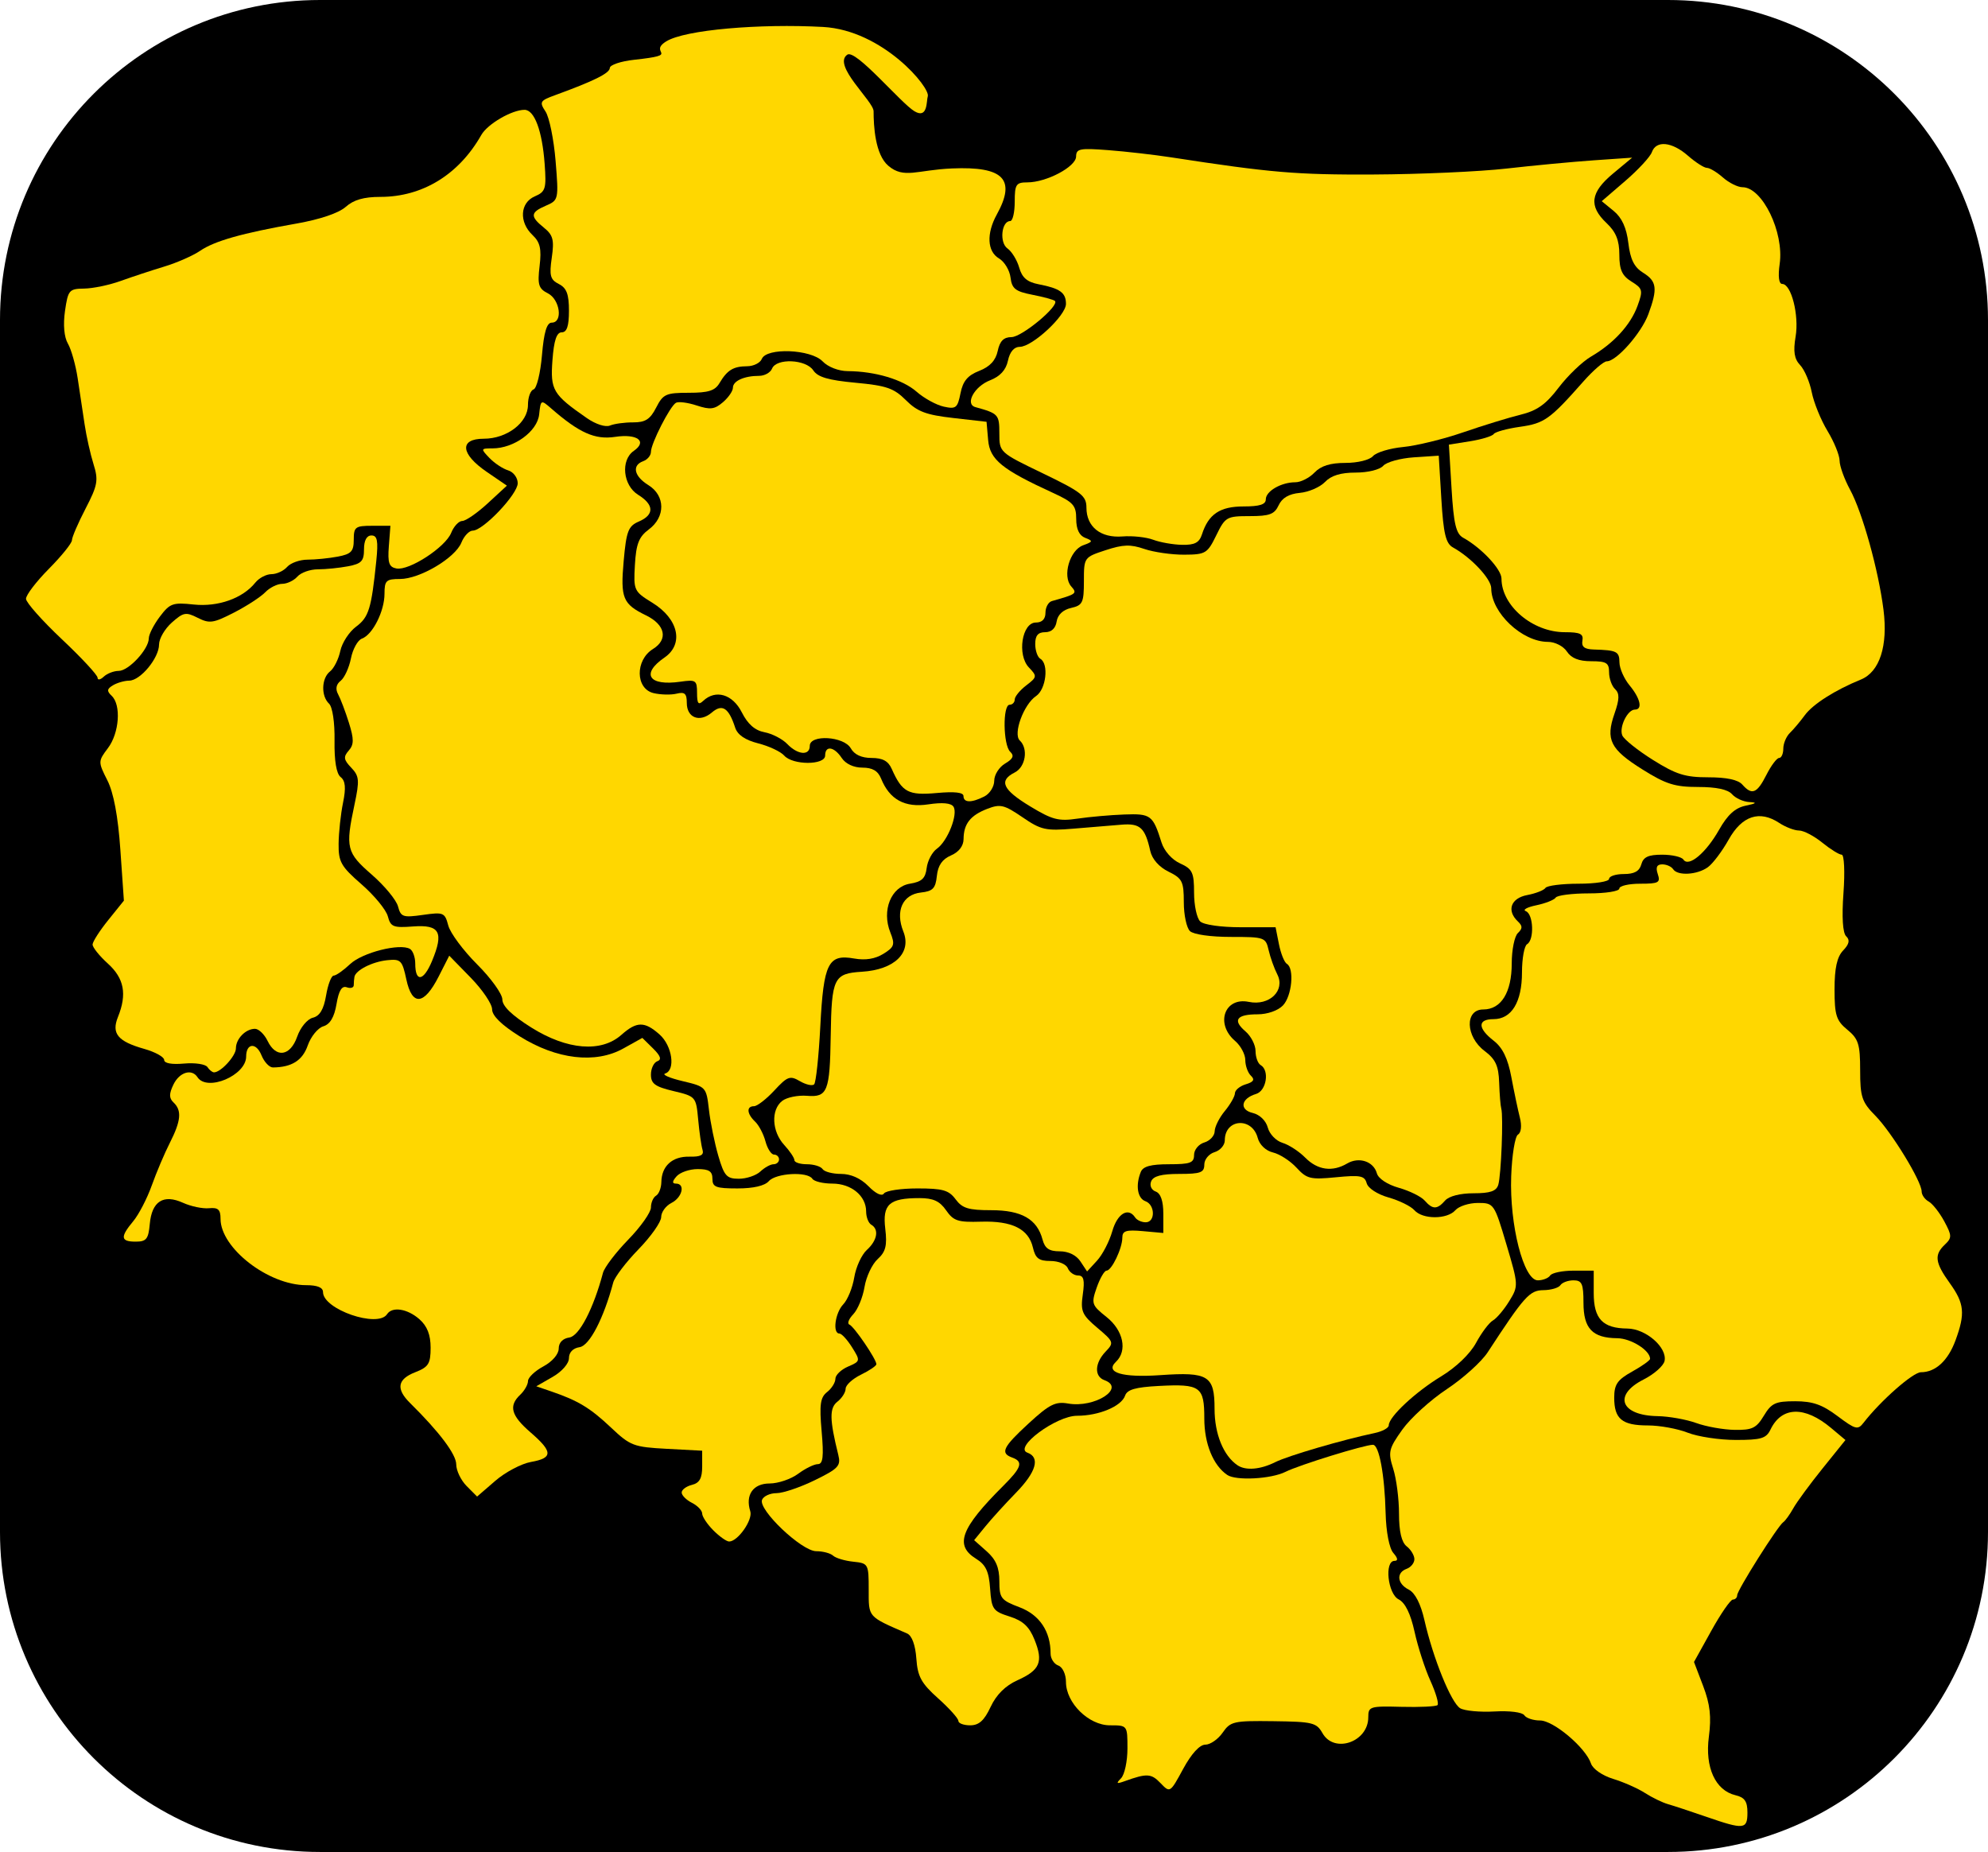
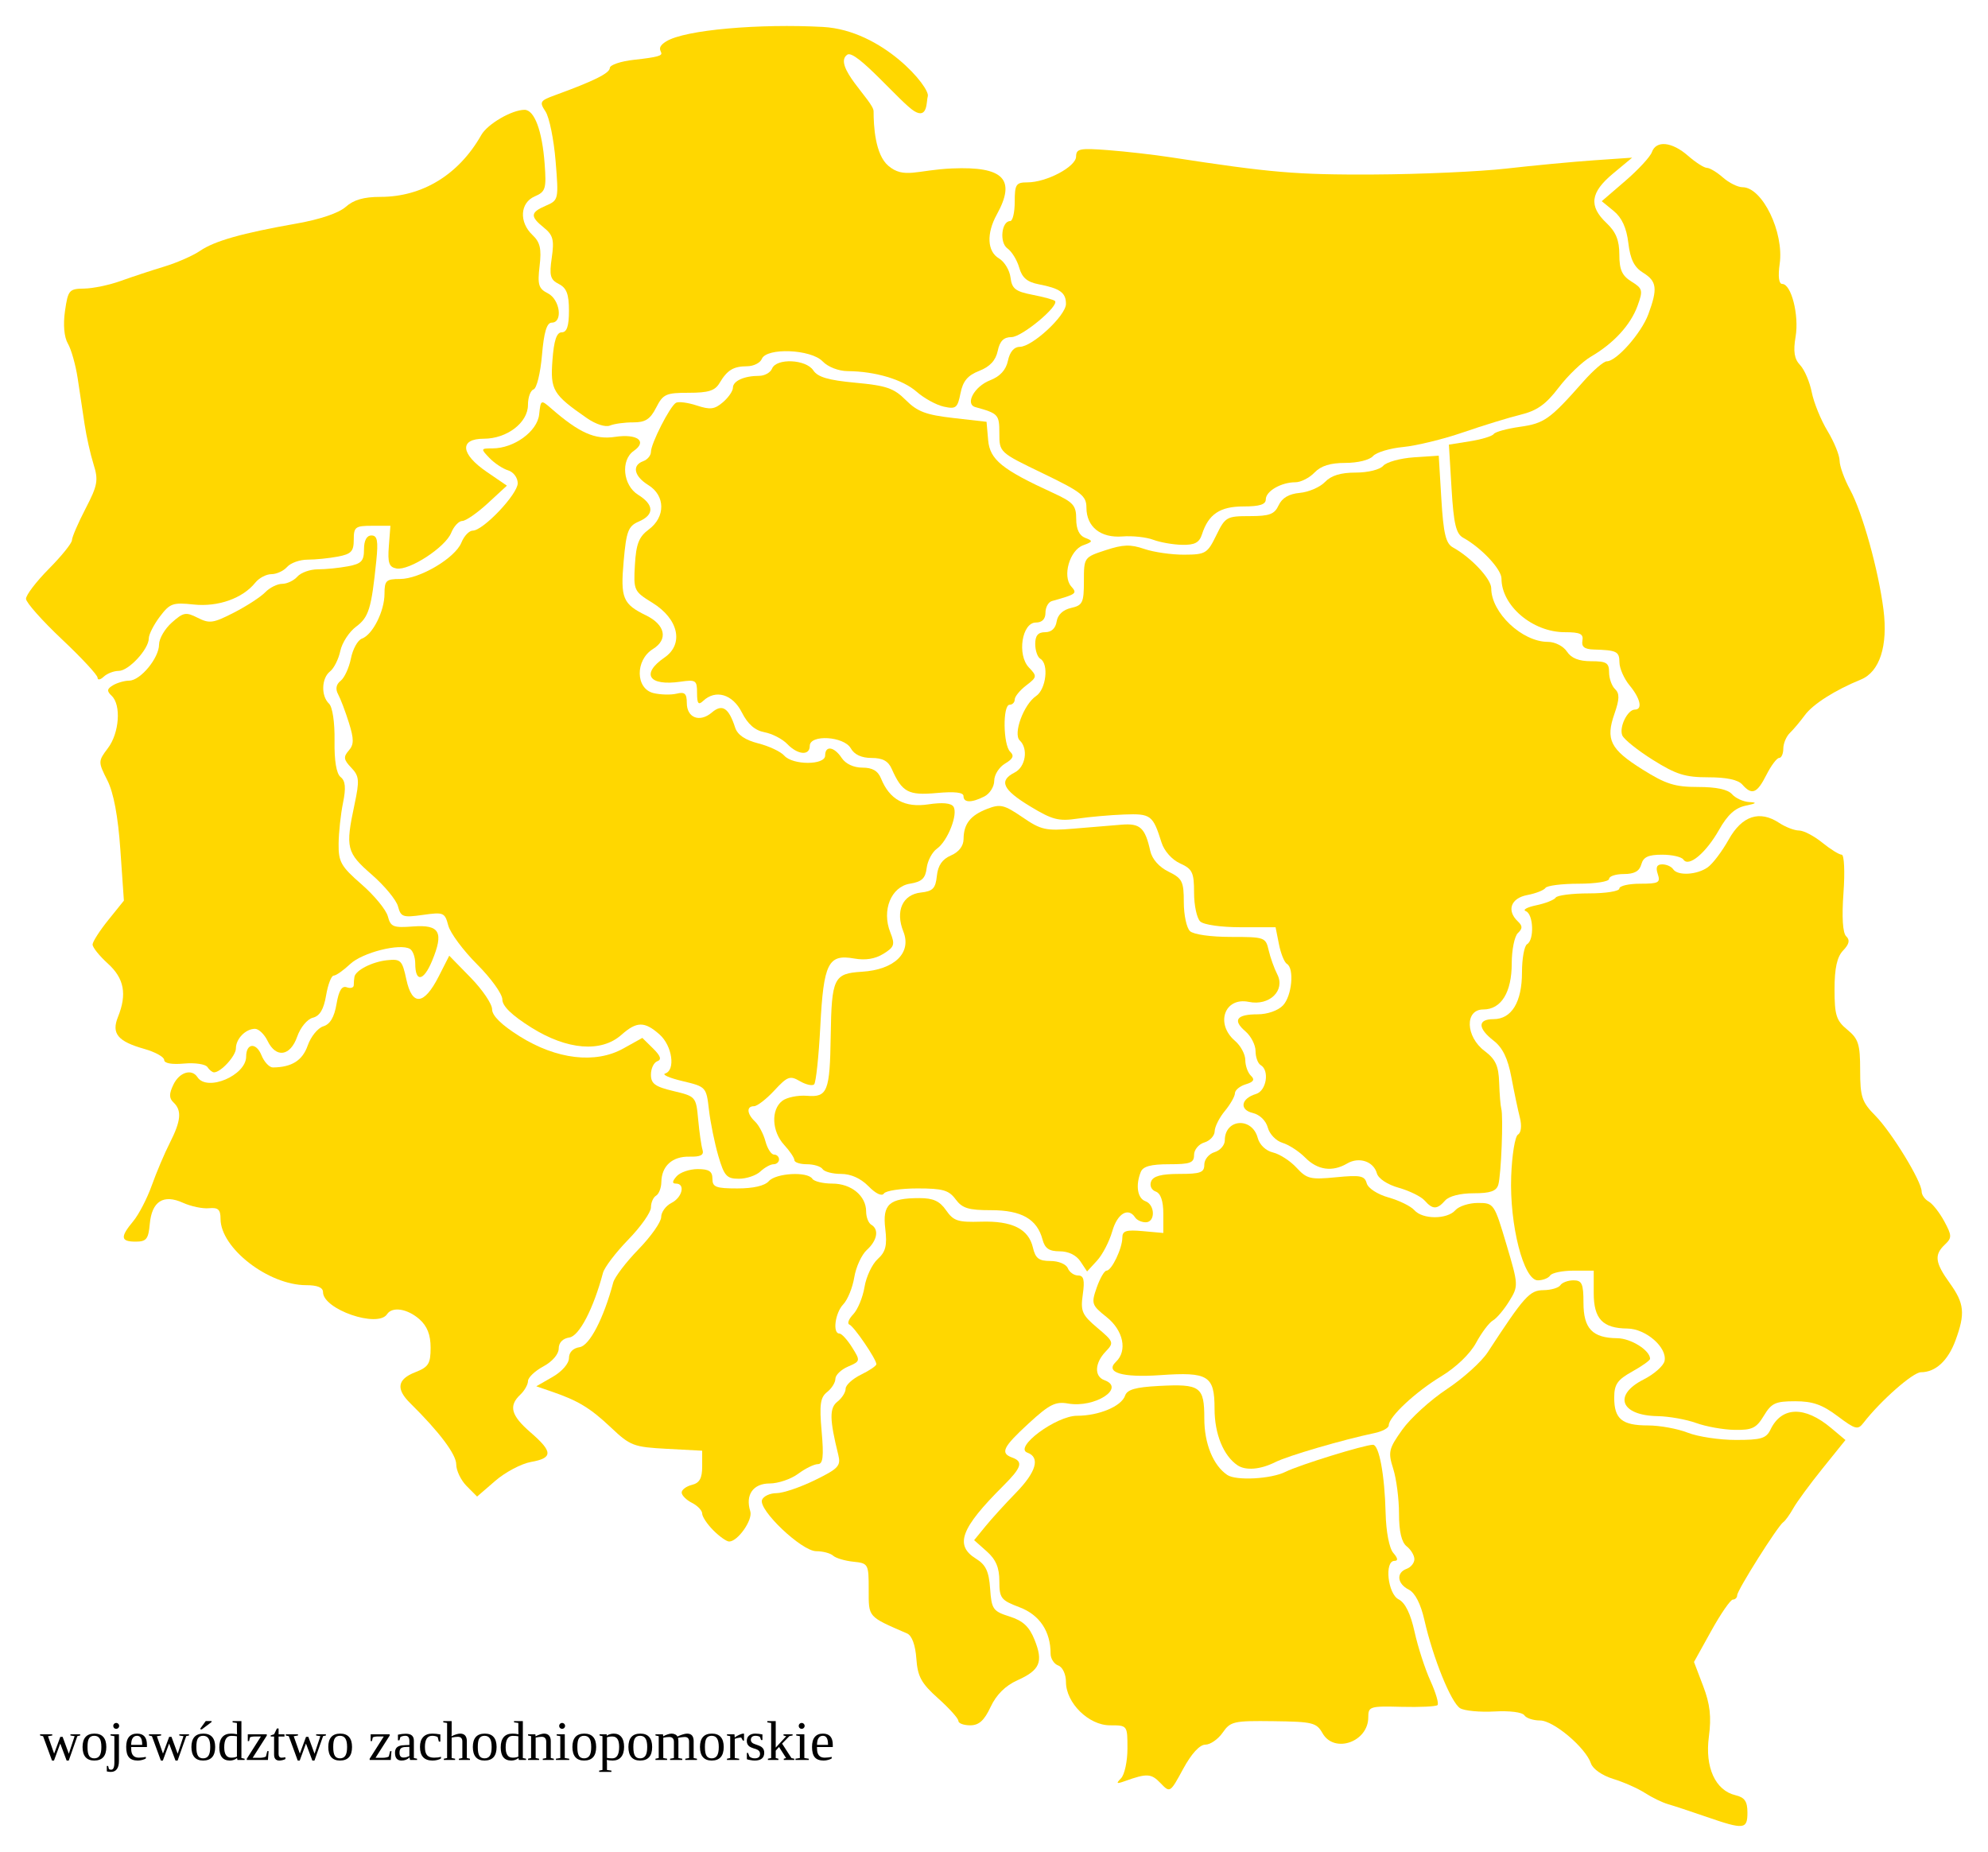
<svg xmlns="http://www.w3.org/2000/svg" version="1.1" width="497" height="463" viewBox="0 0 497 463" aria-labeledby="tytul_obrazu" id="mapa_svg">
  <style type="text/css" id="style_css_sheet">
    .map
    {
       fill:gold;
       fill-opacity:1;
       stroke:#000;
       stroke-width:0;
    }
  </style>
-   <rect x="0" width="497" height="463" rx="80" />
+   <text x="10" y="440" font-size="14">województwo zachodniopomorskie</text>
  <path class="map" role="graphics-map" aria-label="województwo dolnośląskie" d="M 116.666,371.524 C 115.231,370.083 114.058,367.644 114.058,366.105 C 114.058,363.594 109.845,357.989 102.549,350.794 C 98.936,347.231 99.33,344.813 103.81,343.062 C 107.137,341.761 107.653,340.935 107.653,336.916 C 107.653,333.697 106.794,331.517 104.85,329.807 C 101.848,327.167 98.057,326.578 96.765,328.551 C 94.458,332.075 80.753,327.347 80.753,323.027 C 80.753,321.876 79.342,321.296 76.541,321.296 C 67.098,321.296 55.134,312.024 55.134,304.706 C 55.134,302.389 54.531,301.835 52.252,302.059 C 50.667,302.216 47.74,301.604 45.748,300.7 C 40.849,298.477 37.955,300.324 37.444,306.001 C 37.104,309.769 36.59,310.413 33.921,310.413 C 30.138,310.413 30.003,309.273 33.314,305.299 C 34.699,303.637 36.781,299.618 37.941,296.369 C 39.1,293.119 41.137,288.318 42.468,285.699 C 45.261,280.201 45.496,277.614 43.384,275.62 C 42.245,274.545 42.238,273.463 43.357,271.146 C 44.854,268.043 47.929,267.099 49.37,269.3 C 51.789,272.994 61.539,268.857 61.539,264.136 C 61.539,260.778 64.048,260.547 65.353,263.785 C 66.038,265.488 67.334,266.874 68.232,266.865 C 72.947,266.817 75.621,265.129 76.935,261.37 C 77.713,259.144 79.466,256.988 80.831,256.579 C 82.52,256.073 83.573,254.297 84.129,251.014 C 84.703,247.63 85.467,246.381 86.693,246.825 C 87.653,247.173 88.439,246.931 88.439,246.286 C 88.439,245.642 88.517,244.707 88.611,244.208 C 88.927,242.545 93.074,240.44 96.795,240.055 C 100.198,239.702 100.556,240.063 101.591,244.885 C 103.032,251.594 106.011,251.318 109.663,244.138 L 112.313,238.928 L 117.669,244.413 C 120.615,247.43 123.025,250.993 123.025,252.331 C 123.025,253.932 125.38,256.24 129.912,259.081 C 139.142,264.866 148.856,266.01 155.819,262.132 L 160.585,259.478 L 163.261,262.112 C 165.148,263.969 165.465,264.912 164.335,265.31 C 163.455,265.62 162.734,267.124 162.734,268.652 C 162.734,270.927 163.757,271.674 168.374,272.771 C 173.934,274.093 174.021,274.193 174.542,279.868 C 174.833,283.034 175.321,286.44 175.628,287.438 C 176.038,288.775 175.175,289.23 172.341,289.168 C 168.074,289.075 165.399,291.504 165.337,295.529 C 165.315,296.986 164.72,298.514 164.015,298.925 C 163.311,299.336 162.734,300.665 162.734,301.877 C 162.734,303.089 160.186,306.701 157.071,309.904 C 153.956,313.106 151.111,316.843 150.747,318.209 C 148.355,327.201 144.808,334.02 142.336,334.379 C 140.679,334.62 139.677,335.666 139.677,337.156 C 139.677,338.546 138.072,340.408 135.842,341.606 C 133.733,342.739 132.004,344.385 132,345.264 C 131.995,346.143 131.127,347.678 130.07,348.676 C 127.1,351.479 127.753,353.881 132.632,358.1 C 138.246,362.954 138.271,364.513 132.751,365.491 C 130.351,365.916 126.336,368.037 123.83,370.204 L 119.273,374.144 L 116.666,371.524 z " id="ds" />
  <path class="map" role="graphics-map" aria-label="województwo kujawsko-pomorskie" d="M 240.872,199.011 C 240.872,198.096 238.67,197.848 234.172,198.256 C 227.074,198.9 225.52,198.064 222.927,192.212 C 222.058,190.251 220.652,189.491 217.892,189.491 C 215.374,189.491 213.593,188.663 212.691,187.073 C 210.984,184.061 202.444,183.557 202.444,186.468 C 202.444,188.986 199.434,188.737 196.813,186.002 C 195.611,184.749 193.053,183.426 191.129,183.062 C 188.726,182.609 186.948,181.051 185.451,178.087 C 183.157,173.547 178.911,172.286 175.8,175.223 C 174.604,176.351 174.263,175.913 174.263,173.251 C 174.263,170.071 173.966,169.87 170.1,170.429 C 162.196,171.57 160.162,168.486 166.118,164.391 C 171.035,161.01 169.642,154.717 163.083,150.684 C 158.479,147.853 158.36,147.593 158.727,141.218 C 159.029,135.973 159.724,134.202 162.2,132.363 C 166.403,129.242 166.352,123.916 162.094,121.282 C 158.5,119.059 157.919,116.34 160.813,115.292 C 161.87,114.909 162.734,113.865 162.734,112.971 C 162.734,110.893 167.476,101.584 168.982,100.705 C 169.611,100.339 171.948,100.638 174.174,101.371 C 177.557,102.484 178.634,102.351 180.726,100.564 C 182.103,99.388 183.23,97.752 183.23,96.928 C 183.23,95.241 186.052,93.963 189.779,93.963 C 191.153,93.963 192.608,93.147 193.014,92.15 C 194.094,89.492 201.478,89.807 203.318,92.589 C 204.438,94.282 207.063,95.051 213.882,95.686 C 221.625,96.406 223.471,97.045 226.47,100.04 C 229.343,102.911 231.503,103.724 238.31,104.501 L 246.637,105.451 L 247.036,110.018 C 247.465,114.92 250.464,117.359 263.293,123.243 C 268.333,125.554 269.053,126.368 269.053,129.747 C 269.053,132.293 269.817,133.9 271.295,134.464 C 273.309,135.232 273.256,135.421 270.775,136.326 C 267.424,137.548 265.548,144.034 267.803,146.599 C 269.363,148.374 269.162,148.527 262.969,150.27 C 262.088,150.518 261.368,151.826 261.368,153.177 C 261.368,154.77 260.526,155.633 258.973,155.633 C 255.478,155.633 254.222,163.74 257.232,166.878 C 259.312,169.048 259.277,169.278 256.553,171.36 C 254.974,172.567 253.682,174.148 253.682,174.872 C 253.682,175.597 253.105,176.19 252.401,176.19 C 250.646,176.19 250.775,186.264 252.552,187.941 C 253.607,188.937 253.27,189.713 251.271,190.892 C 249.779,191.772 248.558,193.702 248.558,195.181 C 248.558,196.66 247.443,198.434 246.08,199.123 C 242.852,200.754 240.872,200.711 240.872,199.011 z " id="kp" />
  <path class="map" role="img" aria-label="województwo lubelskie" d="M 424.049,355.758 C 421.583,354.862 417.231,354.087 414.377,354.037 C 405.139,353.873 403.206,348.768 410.907,344.875 C 413.539,343.545 415.895,341.456 416.143,340.233 C 416.827,336.862 411.458,332.185 406.853,332.14 C 400.669,332.08 398.43,329.724 398.43,323.279 L 398.43,317.668 L 393.381,317.668 C 390.605,317.668 387.977,318.212 387.541,318.877 C 387.106,319.542 385.714,320.087 384.448,320.087 C 380.906,320.087 377.364,306.249 377.796,294.1 C 377.986,288.785 378.749,284.082 379.494,283.648 C 380.289,283.184 380.484,281.433 379.966,279.404 C 379.482,277.504 378.525,272.957 377.841,269.3 C 376.964,264.614 375.659,261.921 373.423,260.185 C 369.383,257.049 369.365,254.789 373.378,254.789 C 377.898,254.789 380.496,250.524 380.496,243.104 C 380.496,239.633 381.073,236.457 381.777,236.046 C 383.613,234.975 383.361,228.5 381.457,227.795 C 380.576,227.47 381.741,226.81 384.045,226.329 C 386.35,225.849 388.545,224.982 388.925,224.402 C 389.304,223.823 393.039,223.349 397.224,223.349 C 401.444,223.349 404.834,222.811 404.834,222.14 C 404.834,221.475 407.179,220.931 410.044,220.931 C 414.672,220.931 415.164,220.66 414.441,218.512 C 413.874,216.824 414.211,216.094 415.56,216.094 C 416.623,216.094 417.849,216.638 418.284,217.303 C 419.402,219.01 424.269,218.736 426.95,216.816 C 428.194,215.925 430.542,212.813 432.168,209.901 C 435.502,203.932 439.895,202.485 444.813,205.737 C 446.388,206.778 448.611,207.63 449.753,207.63 C 450.896,207.63 453.506,208.989 455.553,210.651 C 457.6,212.313 459.789,213.673 460.419,213.674 C 461.052,213.675 461.252,217.942 460.869,223.23 C 460.428,229.296 460.678,233.259 461.552,234.084 C 462.534,235.012 462.313,236.027 460.782,237.624 C 459.26,239.211 458.634,242.042 458.634,247.335 C 458.634,253.796 459.067,255.16 461.837,257.433 C 464.61,259.71 465.039,261.068 465.039,267.576 C 465.039,274.232 465.472,275.527 468.828,278.918 C 472.887,283.021 480.41,295.331 480.41,297.871 C 480.41,298.717 481.197,299.845 482.158,300.377 C 483.12,300.909 484.873,303.129 486.054,305.31 C 487.989,308.883 488.006,309.461 486.228,311.14 C 483.498,313.717 483.742,315.64 487.456,320.806 C 491.098,325.873 491.347,328.392 488.869,335.114 C 486.997,340.189 483.877,343.062 480.236,343.062 C 478.242,343.062 470.161,350.178 465.883,355.7 C 464.454,357.545 463.874,357.395 459.377,354.021 C 455.554,351.153 453.164,350.317 448.791,350.317 C 443.859,350.317 442.867,350.775 440.962,353.937 C 439.09,357.042 438.051,357.545 433.656,357.473 C 430.838,357.426 426.514,356.655 424.049,355.758 z " id="lb" />
  <path class="map" role="img" aria-label="województwo lubuskie" d="M 51.858,266.768 C 51.381,266.04 48.755,265.646 46.018,265.893 C 42.923,266.171 41.044,265.83 41.044,264.988 C 41.044,264.245 38.806,263.003 36.072,262.23 C 29.439,260.354 27.82,258.392 29.488,254.253 C 31.794,248.527 31.047,244.585 26.953,240.883 C 24.84,238.971 23.127,236.829 23.146,236.122 C 23.166,235.415 24.935,232.66 27.078,230 L 30.973,225.163 L 30.092,212.466 C 29.509,204.065 28.407,198.181 26.835,195.074 C 24.505,190.47 24.508,190.314 26.987,187.028 C 29.83,183.26 30.334,176.237 27.925,173.963 C 26.658,172.767 26.723,172.229 28.245,171.321 C 29.296,170.694 31.123,170.173 32.304,170.162 C 35.112,170.138 39.763,164.501 39.763,161.123 C 39.763,159.665 41.202,157.197 42.961,155.637 C 45.86,153.067 46.465,152.956 49.437,154.458 C 52.377,155.943 53.31,155.808 58.487,153.153 C 61.661,151.524 65.177,149.24 66.3,148.076 C 67.422,146.912 69.334,145.96 70.547,145.96 C 71.761,145.96 73.472,145.143 74.349,144.146 C 75.226,143.148 77.53,142.332 79.469,142.332 C 81.408,142.332 84.796,141.992 86.998,141.576 C 90.367,140.94 91.001,140.27 91.001,137.344 C 91.001,135.11 91.666,133.867 92.862,133.867 C 94.336,133.867 94.588,135.19 94.074,140.216 C 92.853,152.169 92.195,154.313 89.026,156.666 C 87.288,157.957 85.511,160.689 85.077,162.737 C 84.643,164.786 83.492,167.085 82.52,167.846 C 80.359,169.539 80.214,173.988 82.257,175.916 C 83.128,176.738 83.707,180.626 83.635,185.155 C 83.554,190.189 84.097,193.435 85.159,194.268 C 86.357,195.206 86.521,196.966 85.759,200.688 C 85.181,203.508 84.683,208.117 84.652,210.93 C 84.602,215.474 85.241,216.605 90.382,221.079 C 93.564,223.848 96.522,227.445 96.955,229.073 C 97.661,231.731 98.305,231.99 103.271,231.617 C 109.951,231.115 111.006,233.046 108,240.269 C 105.886,245.349 103.81,245.654 103.81,240.883 C 103.81,239.299 103.213,237.654 102.483,237.228 C 99.968,235.761 90.586,238.142 87.535,241.022 C 85.855,242.608 84.003,243.906 83.421,243.906 C 82.838,243.906 81.984,246.137 81.522,248.865 C 80.933,252.341 79.943,254.006 78.21,254.434 C 76.828,254.775 75.106,256.853 74.304,259.149 C 72.579,264.082 69.007,264.603 66.896,260.23 C 66.093,258.568 64.675,257.207 63.744,257.207 C 61.411,257.207 58.977,259.704 58.977,262.099 C 58.977,263.972 55.218,268.09 53.508,268.09 C 53.076,268.09 52.334,267.495 51.858,266.768 z " id="lu" />
  <path class="map" role="img" aria-label="województwo łódzkie" d="M 270.104,315.35 C 269.074,313.793 267.097,312.831 264.927,312.831 C 262.279,312.831 261.225,312.11 260.636,309.897 C 259.275,304.778 255.389,302.553 247.808,302.553 C 242.121,302.553 240.573,302.08 238.904,299.832 C 237.199,297.535 235.711,297.111 229.347,297.111 C 225.201,297.111 221.435,297.682 220.979,298.38 C 220.475,299.149 218.954,298.434 217.121,296.567 C 215.178,294.587 212.724,293.484 210.266,293.484 C 208.161,293.484 206.082,292.94 205.646,292.275 C 205.211,291.61 203.447,291.065 201.728,291.065 C 200.008,291.065 198.601,290.604 198.601,290.041 C 198.601,289.478 197.448,287.762 196.039,286.228 C 192.951,282.867 192.706,277.455 195.542,275.233 C 196.677,274.344 199.483,273.768 201.775,273.955 C 206.873,274.369 207.47,272.857 207.678,259.021 C 207.896,244.486 208.435,243.373 215.462,242.939 C 223.615,242.436 227.969,238.215 225.837,232.883 C 223.783,227.746 225.64,223.631 230.238,223.133 C 233.21,222.812 233.894,222.097 234.216,218.98 C 234.485,216.365 235.562,214.802 237.738,213.866 C 239.712,213.018 240.88,211.501 240.892,209.772 C 240.919,205.965 242.585,203.846 246.841,202.203 C 250.077,200.954 251.047,201.187 255.603,204.303 C 260.27,207.495 261.412,207.75 268.413,207.164 C 272.64,206.811 278.045,206.363 280.423,206.169 C 285.04,205.792 286.274,206.928 287.569,212.747 C 288.022,214.778 289.778,216.769 292.129,217.917 C 295.564,219.594 295.953,220.372 295.953,225.557 C 295.953,228.732 296.645,231.983 297.49,232.781 C 298.384,233.625 302.666,234.232 307.714,234.232 C 316.15,234.232 316.422,234.328 317.164,237.558 C 317.585,239.387 318.555,242.102 319.32,243.592 C 321.392,247.627 317.345,251.539 312.203,250.473 C 306.132,249.215 303.756,255.953 308.763,260.23 C 310.172,261.434 311.325,263.586 311.325,265.013 C 311.325,266.439 311.959,268.206 312.735,268.938 C 313.761,269.906 313.412,270.488 311.454,271.075 C 309.974,271.518 308.75,272.524 308.734,273.311 C 308.719,274.097 307.579,276.101 306.201,277.764 C 304.823,279.427 303.683,281.703 303.668,282.822 C 303.652,283.941 302.486,285.202 301.077,285.624 C 299.668,286.046 298.515,287.443 298.515,288.728 C 298.515,290.72 297.588,291.065 292.248,291.065 C 287.714,291.065 285.765,291.595 285.202,292.978 C 283.848,296.311 284.358,299.582 286.346,300.302 C 288.803,301.192 288.866,305.576 286.422,305.576 C 285.407,305.576 284.22,305.032 283.784,304.367 C 282.063,301.737 279.337,303.378 278.074,307.804 C 277.345,310.36 275.629,313.67 274.26,315.16 L 271.77,317.869 L 270.104,315.35 z " id="ld" />
  <path class="map" role="img" aria-label="województwo małopolskie" d="M 290.121,445.773 C 287.81,443.363 286.732,443.303 281.222,445.281 C 279.116,446.037 278.945,445.911 280.262,444.572 C 281.142,443.676 281.863,440.331 281.863,437.139 C 281.863,431.34 281.859,431.334 277.493,431.334 C 272.17,431.334 266.491,425.736 266.491,420.488 C 266.491,418.576 265.649,416.777 264.57,416.386 C 263.513,416.004 262.649,414.666 262.649,413.414 C 262.649,407.824 259.891,403.711 254.874,401.816 C 250.241,400.066 249.839,399.545 249.839,395.278 C 249.839,391.916 248.973,389.874 246.686,387.846 L 243.533,385.05 L 246.366,381.579 C 247.924,379.669 251.36,375.891 254.002,373.183 C 259.068,367.989 260.104,364.347 256.85,363.169 C 253.33,361.893 264.035,353.945 269.273,353.945 C 274.719,353.945 280.361,351.578 281.275,348.91 C 281.795,347.395 283.871,346.799 289.699,346.492 C 300.115,345.943 301.077,346.634 301.077,354.652 C 301.077,360.905 303.296,366.356 306.812,368.739 C 309.015,370.232 317.775,369.764 321.375,367.961 C 324.773,366.259 341.131,361.2 343.235,361.2 C 344.774,361.2 346.169,368.716 346.405,378.275 C 346.521,382.964 347.32,387.097 348.335,388.251 C 349.471,389.543 349.572,390.221 348.629,390.221 C 346.052,390.221 346.937,398.472 349.662,399.848 C 351.293,400.673 352.643,403.422 353.638,407.944 C 354.466,411.711 356.251,417.231 357.605,420.211 C 358.958,423.192 359.756,425.923 359.377,426.28 C 358.999,426.637 354.949,426.832 350.378,426.713 C 342.449,426.507 342.068,426.627 342.068,429.333 C 342.068,435.509 333.554,438.466 330.628,433.305 C 329.13,430.663 328.173,430.428 318.376,430.302 C 308.396,430.174 307.621,430.349 305.664,433.168 C 304.518,434.82 302.567,436.171 301.329,436.171 C 299.919,436.171 297.852,438.431 295.796,442.22 C 292.521,448.255 292.507,448.263 290.121,445.773 z " id="mp" />
  <path class="map" role="img" aria-label="województwo mazowieckie" d="M 356.163,300.14 C 355.289,299.146 352.383,297.712 349.706,296.955 C 346.844,296.146 344.582,294.652 344.215,293.328 C 343.388,290.342 339.74,289.136 336.792,290.875 C 333.097,293.052 329.397,292.539 326.315,289.42 C 324.763,287.849 322.198,286.181 320.615,285.711 C 319.031,285.242 317.382,283.529 316.95,281.905 C 316.491,280.176 314.932,278.66 313.19,278.247 C 309.76,277.435 310.243,274.624 314.005,273.496 C 316.611,272.716 317.435,267.599 315.168,266.276 C 314.463,265.865 313.887,264.285 313.887,262.765 C 313.887,261.245 312.747,259.027 311.355,257.838 C 308.085,255.044 309.134,253.58 314.404,253.58 C 316.855,253.58 319.499,252.656 320.733,251.368 C 322.977,249.028 323.634,242.086 321.718,240.968 C 321.093,240.603 320.202,238.395 319.738,236.059 L 318.894,231.814 L 310.242,231.814 C 305.22,231.814 300.945,231.205 300.052,230.363 C 299.207,229.565 298.515,226.33 298.515,223.173 C 298.515,218.118 298.1,217.247 295.022,215.855 C 292.996,214.938 291.051,212.752 290.389,210.65 C 288.223,203.762 287.72,203.383 281.072,203.626 C 277.632,203.752 272.368,204.217 269.375,204.66 C 264.64,205.36 263.099,204.96 257.526,201.584 C 250.641,197.413 249.622,195.17 253.682,193.119 C 256.397,191.747 257.12,187.174 254.946,185.122 C 253.209,183.483 255.918,176.101 259.025,174.005 C 261.53,172.315 262.255,165.967 260.087,164.702 C 259.382,164.291 258.806,162.627 258.806,161.003 C 258.806,158.893 259.511,158.052 261.279,158.052 C 262.852,158.052 263.9,157.08 264.161,155.381 C 264.419,153.697 265.754,152.443 267.772,151.989 C 270.653,151.342 270.975,150.669 270.975,145.299 C 270.975,139.367 271.01,139.317 276.386,137.553 C 280.784,136.11 282.599,136.051 286.084,137.241 C 288.442,138.046 292.924,138.69 296.044,138.673 C 301.398,138.644 301.85,138.371 304.065,133.836 C 306.312,129.235 306.667,129.031 312.407,129.031 C 317.396,129.031 318.615,128.574 319.667,126.31 C 320.521,124.473 322.24,123.469 324.961,123.22 C 327.177,123.016 330.004,121.792 331.244,120.499 C 332.799,118.877 335.176,118.148 338.907,118.148 C 341.992,118.148 344.958,117.417 345.811,116.447 C 346.634,115.511 350.092,114.559 353.496,114.331 L 359.685,113.915 L 360.339,124.771 C 360.861,133.42 361.451,135.879 363.242,136.864 C 367.767,139.351 372.81,144.731 372.81,147.071 C 372.81,153.185 380.521,160.47 386.992,160.47 C 388.74,160.47 390.836,161.54 391.728,162.889 C 392.831,164.557 394.715,165.307 397.8,165.307 C 401.613,165.307 402.272,165.717 402.272,168.088 C 402.272,169.618 402.947,171.506 403.771,172.284 C 404.915,173.364 404.881,174.81 403.627,178.399 C 401.35,184.91 402.552,187.312 410.615,192.366 C 416.483,196.044 418.713,196.747 424.513,196.747 C 429.09,196.747 431.959,197.358 433.015,198.56 C 433.892,199.558 435.836,200.439 437.335,200.517 C 439.373,200.624 439.138,200.853 436.404,201.424 C 433.788,201.971 431.898,203.689 429.765,207.459 C 426.483,213.259 422.15,216.877 420.855,214.898 C 420.415,214.226 418.017,213.676 415.527,213.676 C 412.077,213.676 410.84,214.251 410.329,216.094 C 409.855,217.807 408.582,218.512 405.966,218.512 C 403.934,218.512 402.272,219.057 402.272,219.722 C 402.272,220.392 398.882,220.931 394.662,220.931 C 390.477,220.931 386.742,221.405 386.363,221.984 C 385.984,222.563 383.932,223.366 381.804,223.768 C 377.693,224.544 376.595,227.648 379.471,230.363 C 380.667,231.491 380.667,232.136 379.471,233.265 C 378.626,234.063 377.934,237.479 377.934,240.856 C 377.934,248.101 375.295,252.37 370.816,252.37 C 366.154,252.37 366.371,259.149 371.149,262.746 C 373.891,264.81 374.649,266.456 374.79,270.651 C 374.888,273.566 375.125,276.494 375.317,277.159 C 375.87,279.069 375.288,293.862 374.569,296.205 C 374.079,297.798 372.554,298.321 368.398,298.321 C 365.053,298.321 362.248,299.036 361.282,300.134 C 359.275,302.417 358.166,302.418 356.163,300.14 z " id="mw" />
  <path class="map" role="img" aria-label="województwo opolskie" d="M 178.329,382.585 C 176.797,381.046 175.544,379.161 175.544,378.396 C 175.544,377.631 174.391,376.422 172.982,375.71 C 171.573,374.999 170.42,373.84 170.42,373.136 C 170.42,372.432 171.573,371.572 172.982,371.224 C 174.885,370.754 175.544,369.575 175.544,366.637 L 175.544,362.682 L 166.712,362.211 C 158.398,361.767 157.582,361.457 152.763,356.909 C 147.554,351.991 144.543,350.168 137.835,347.867 L 134.072,346.576 L 138.156,344.232 C 140.496,342.889 142.239,340.884 142.239,339.536 C 142.239,338.085 143.258,337.036 144.898,336.797 C 147.37,336.438 150.917,329.619 153.309,320.627 C 153.673,319.262 156.518,315.525 159.633,312.322 C 162.748,309.12 165.296,305.495 165.296,304.266 C 165.296,303.038 166.449,301.451 167.858,300.739 C 170.586,299.361 171.39,295.902 168.982,295.902 C 167.989,295.902 168.037,295.342 169.139,294.088 C 170.016,293.091 172.392,292.275 174.42,292.275 C 177.252,292.275 178.106,292.835 178.106,294.693 C 178.106,296.781 178.96,297.111 184.354,297.111 C 188.345,297.111 191.178,296.456 192.196,295.298 C 193.984,293.264 201.862,292.826 203.084,294.693 C 203.52,295.358 205.77,295.902 208.085,295.902 C 212.824,295.902 216.534,298.966 216.534,302.879 C 216.534,304.284 217.111,305.77 217.815,306.181 C 219.811,307.345 219.329,310.107 216.716,312.482 C 215.407,313.672 213.99,316.753 213.568,319.33 C 213.146,321.906 211.912,324.942 210.825,326.075 C 208.776,328.212 208.089,333.388 209.853,333.388 C 210.406,333.388 211.83,334.94 213.017,336.838 C 215.129,340.213 215.107,340.318 212.012,341.649 C 210.272,342.397 208.849,343.771 208.849,344.701 C 208.849,345.632 207.911,347.127 206.766,348.025 C 205.071,349.353 204.818,351.182 205.41,357.847 C 205.969,364.133 205.749,366.037 204.463,366.037 C 203.543,366.037 201.324,367.125 199.532,368.455 C 197.741,369.785 194.532,370.874 192.401,370.874 C 188.274,370.874 186.277,373.749 187.572,377.827 C 188.251,379.962 184.458,385.384 182.287,385.384 C 181.642,385.384 179.861,384.125 178.329,382.585 z " id="op" />
  <path class="map" role="img" aria-label="województwo podkarpackie" d="M 426.61,454.213 C 422.736,452.873 418.412,451.447 417.003,451.045 C 415.594,450.643 413,449.384 411.239,448.247 C 409.478,447.11 405.903,445.527 403.294,444.729 C 400.573,443.896 398.208,442.253 397.744,440.873 C 396.41,436.907 388.377,430.125 385.012,430.125 C 383.316,430.125 381.542,429.535 381.069,428.813 C 380.576,428.06 377.407,427.659 373.628,427.873 C 370.008,428.078 366.148,427.717 365.051,427.07 C 362.799,425.741 358.266,414.574 356.101,405.021 C 355.183,400.974 353.767,398.21 352.206,397.421 C 349.277,395.941 348.995,393.173 351.675,392.202 C 352.732,391.819 353.596,390.739 353.596,389.802 C 353.596,388.865 352.732,387.421 351.675,386.593 C 350.392,385.588 349.753,382.872 349.753,378.423 C 349.753,374.758 349.102,369.707 348.306,367.199 C 346.978,363.014 347.165,362.209 350.571,357.421 C 352.612,354.552 357.617,349.997 361.692,347.299 C 365.768,344.601 370.369,340.455 371.917,338.085 C 381.099,324.027 382.397,322.582 385.865,322.543 C 387.761,322.522 389.668,321.961 390.103,321.296 C 390.539,320.631 392.014,320.087 393.381,320.087 C 395.485,320.087 395.868,320.95 395.868,325.697 C 395.868,332.149 398.107,334.498 404.316,334.559 C 407.741,334.592 412.52,337.594 412.52,339.712 C 412.52,340.093 410.503,341.528 408.037,342.901 C 404.338,344.961 403.553,346.104 403.553,349.43 C 403.553,354.751 405.512,356.363 411.979,356.363 C 414.923,356.363 419.4,357.179 421.93,358.177 C 424.459,359.174 429.869,359.991 433.951,359.991 C 440.324,359.991 441.553,359.619 442.639,357.369 C 445.42,351.602 451.168,351.456 457.757,356.984 L 461.363,360.01 L 455.642,367.113 C 452.495,371.019 449.201,375.503 448.321,377.079 C 447.442,378.654 446.315,380.215 445.818,380.547 C 444.456,381.458 434.296,397.561 434.296,398.809 C 434.296,399.406 433.814,399.895 433.224,399.895 C 432.635,399.895 430.205,403.406 427.826,407.697 L 423.499,415.5 L 425.797,421.532 C 427.521,426.059 427.876,429.217 427.218,434.187 C 426.204,441.851 428.831,447.617 433.884,448.814 C 436.163,449.354 436.858,450.36 436.858,453.123 C 436.858,457.376 436.018,457.466 426.61,454.213 z " id="pk" />
  <path class="map" role="img" aria-label="województwo podlaskie" d="M 435.577,196.142 C 434.52,194.94 431.652,194.328 427.074,194.328 C 421.285,194.328 419.043,193.624 413.231,189.981 C 409.417,187.591 405.969,184.831 405.57,183.848 C 404.735,181.795 406.884,177.399 408.722,177.399 C 410.71,177.399 410.099,174.615 407.396,171.353 C 406.018,169.69 404.878,167.106 404.863,165.609 C 404.834,162.86 404.22,162.552 398.43,162.379 C 396.118,162.311 395.332,161.695 395.604,160.168 C 395.906,158.467 395.042,158.052 391.199,158.052 C 383.163,158.052 375.372,151.456 375.372,144.653 C 375.372,142.313 370.329,136.933 365.804,134.445 C 364.009,133.458 363.421,130.987 362.89,122.184 L 362.224,111.159 L 367.51,110.316 C 370.418,109.852 373.081,109.039 373.428,108.508 C 373.776,107.978 376.733,107.165 380.001,106.703 C 386.091,105.841 387.474,104.852 395.839,95.38 C 398.289,92.606 400.919,90.336 401.684,90.336 C 404.112,90.336 410.342,83.282 412.084,78.562 C 414.453,72.139 414.223,70.318 410.775,68.185 C 408.551,66.81 407.573,64.841 407.085,60.756 C 406.633,56.97 405.468,54.417 403.429,52.748 L 400.437,50.298 L 406.327,45.226 C 409.567,42.436 412.556,39.201 412.969,38.037 C 414.039,35.025 417.978,35.42 422.006,38.944 C 423.907,40.607 426.032,41.967 426.73,41.967 C 427.428,41.967 429.236,43.055 430.748,44.386 C 432.261,45.716 434.453,46.804 435.62,46.804 C 440.579,46.804 446.044,58.055 444.922,65.954 C 444.474,69.103 444.712,70.988 445.557,70.988 C 447.822,70.988 449.807,78.806 448.901,84.158 C 448.272,87.873 448.567,89.734 450.031,91.273 C 451.121,92.42 452.429,95.476 452.938,98.063 C 453.447,100.65 455.218,105.003 456.874,107.736 C 458.53,110.47 459.891,113.815 459.9,115.171 C 459.908,116.527 461.087,119.792 462.518,122.427 C 465.6,128.097 469.613,142.509 470.872,152.427 C 472.02,161.461 469.917,167.968 465.231,169.883 C 458.717,172.545 453.217,176.047 451.182,178.829 C 450.055,180.37 448.388,182.35 447.478,183.229 C 446.569,184.108 445.825,185.877 445.825,187.159 C 445.825,188.442 445.355,189.491 444.781,189.491 C 444.207,189.491 442.775,191.396 441.599,193.724 C 439.252,198.371 437.984,198.88 435.577,196.142 z " id="pl" />
  <path class="map" role="img" aria-label="województwo pomorskie" d="M 146.722,104.532 C 138.203,98.624 137.553,97.528 138.113,90.033 C 138.483,85.095 139.156,83.08 140.436,83.08 C 141.717,83.08 142.239,81.517 142.239,77.681 C 142.239,73.54 141.649,71.984 139.706,71.003 C 137.566,69.922 137.292,68.9 137.942,64.425 C 138.586,59.985 138.27,58.771 135.992,56.929 C 132.476,54.088 132.565,53.103 136.487,51.415 C 139.64,50.059 139.686,49.844 138.899,40.256 C 138.458,34.879 137.325,29.311 136.382,27.883 C 134.798,25.486 134.982,25.173 138.773,23.792 C 148.481,20.259 152.423,18.299 152.454,16.993 C 152.472,16.225 155.225,15.302 158.571,14.941 C 170.705,13.631 161.812,13.309 166.535,10.358 C 171.241,7.419 190.015,5.879 205.743,6.736 C 220.729,7.552 232.661,21.949 231.944,24.082 C 231.578,25.171 232.007,29.831 228.623,27.818 C 225.238,25.806 213.938,12.209 211.827,13.665 C 207.99,16.313 218.397,25.292 218.397,27.813 C 218.397,31.448 218.764,38.608 222.065,41.433 C 225.994,44.796 229.226,42.486 238.018,42.111 C 250.903,41.563 254.069,44.818 249.206,53.619 C 246.57,58.391 246.791,62.865 249.75,64.609 C 251.109,65.411 252.406,67.561 252.632,69.387 C 252.976,72.175 253.851,72.865 258.089,73.69 C 260.866,74.231 263.404,74.926 263.73,75.233 C 264.949,76.384 255.496,84.264 252.881,84.277 C 250.917,84.286 249.956,85.251 249.427,87.744 C 248.926,90.111 247.475,91.675 244.815,92.715 C 241.915,93.849 240.73,95.264 240.123,98.32 C 239.39,102.005 238.978,102.334 235.928,101.657 C 234.068,101.245 231.025,99.573 229.167,97.943 C 225.675,94.88 218.836,92.833 211.929,92.783 C 209.622,92.766 206.995,91.743 205.646,90.336 C 202.728,87.292 191.623,86.85 190.452,89.731 C 190.047,90.729 188.4,91.553 186.792,91.563 C 183.332,91.585 181.811,92.512 179.872,95.777 C 178.743,97.68 177.104,98.196 172.187,98.196 C 166.479,98.196 165.772,98.517 164.04,101.902 C 162.542,104.832 161.333,105.606 158.276,105.596 C 156.149,105.588 153.543,105.945 152.487,106.389 C 151.381,106.854 148.934,106.065 146.722,104.532 z " id="pm" />
  <path class="map" role="img" aria-label="województwo śląskie" d="M 239.591,430.227 C 239.591,429.618 237.314,427.082 234.529,424.592 C 230.315,420.822 229.403,419.155 229.085,414.638 C 228.848,411.271 227.974,408.895 226.782,408.376 C 216.861,404.062 217.175,404.421 217.175,397.413 C 217.175,390.988 217.08,390.816 213.332,390.43 C 211.218,390.213 208.941,389.533 208.272,388.919 C 207.603,388.305 205.702,387.803 204.048,387.803 C 200.423,387.803 189.505,377.435 190.515,374.951 C 190.886,374.039 192.516,373.292 194.136,373.292 C 195.757,373.292 200.066,371.831 203.711,370.046 C 209.632,367.146 210.256,366.47 209.568,363.698 C 207.376,354.867 207.33,352.008 209.356,350.421 C 210.486,349.536 211.41,348.076 211.41,347.177 C 211.41,346.278 213.14,344.698 215.253,343.666 C 217.367,342.634 219.096,341.46 219.096,341.057 C 219.096,339.81 213.505,331.599 212.347,331.146 C 211.746,330.911 212.178,329.754 213.308,328.576 C 214.438,327.397 215.708,324.325 216.13,321.748 C 216.552,319.172 218.034,316.032 219.424,314.772 C 221.428,312.954 221.819,311.387 221.316,307.18 C 220.587,301.067 222.305,299.53 229.871,299.53 C 233.308,299.53 234.922,300.269 236.525,302.579 C 238.372,305.24 239.478,305.601 245.237,305.424 C 253.034,305.183 257.143,307.229 258.228,311.89 C 258.856,314.593 259.714,315.25 262.613,315.25 C 264.635,315.25 266.541,316.046 266.955,317.063 C 267.36,318.061 268.52,318.877 269.532,318.877 C 270.931,318.877 271.211,320.008 270.7,323.602 C 270.102,327.814 270.496,328.722 274.33,331.955 C 278.457,335.436 278.541,335.677 276.404,337.906 C 273.668,340.76 273.525,344.11 276.099,345.043 C 281.522,347.007 273.68,352.061 267.029,350.888 C 263.863,350.33 262.355,351.087 257.205,355.819 C 250.718,361.778 249.987,363.284 253.041,364.39 C 255.882,365.419 255.424,366.867 250.8,371.478 C 240.171,382.077 238.584,386.331 244.009,389.687 C 246.451,391.197 247.231,392.854 247.531,397.171 C 247.889,402.308 248.245,402.818 252.39,404.13 C 255.743,405.191 257.304,406.642 258.63,409.93 C 260.871,415.488 260.009,417.531 254.347,420.079 C 251.34,421.433 249.082,423.677 247.656,426.728 C 246.059,430.146 244.74,431.334 242.547,431.334 C 240.922,431.334 239.591,430.836 239.591,430.227 z " id="sl" />
  <path class="map" role="img" aria-label="województwo świętokrzyskie" d="M 309.374,366.32 C 305.854,363.935 303.639,358.487 303.639,352.216 C 303.639,343.906 302.096,342.948 290.062,343.789 C 280.544,344.455 276.153,343.131 278.991,340.452 C 281.912,337.695 280.841,332.599 276.64,329.262 C 272.914,326.303 272.779,325.899 274.177,321.9 C 274.991,319.572 276.096,317.668 276.633,317.668 C 277.912,317.668 280.582,312.089 280.582,309.417 C 280.582,307.707 281.515,307.41 285.706,307.787 L 290.83,308.248 L 290.83,303.414 C 290.83,300.256 290.17,298.341 288.93,297.891 C 287.849,297.5 287.356,296.402 287.786,295.343 C 288.323,294.021 290.351,293.484 294.809,293.484 C 300.15,293.484 301.077,293.138 301.077,291.147 C 301.077,289.862 302.23,288.465 303.639,288.042 C 305.048,287.62 306.201,286.29 306.201,285.086 C 306.201,279.685 313.023,279.186 314.431,284.484 C 314.888,286.204 316.455,287.697 318.248,288.122 C 319.921,288.518 322.567,290.229 324.128,291.924 C 326.712,294.728 327.599,294.943 334.017,294.318 C 340.095,293.726 341.151,293.932 341.672,295.814 C 342.018,297.064 344.358,298.586 347.144,299.374 C 349.821,300.131 352.727,301.564 353.601,302.558 C 355.653,304.893 361.79,304.889 363.844,302.553 C 364.721,301.555 367.258,300.739 369.482,300.739 C 373.464,300.739 373.571,300.894 376.6,311.09 C 379.629,321.282 379.64,321.501 377.304,325.299 C 376,327.42 374.163,329.593 373.222,330.127 C 372.281,330.662 370.391,333.173 369.021,335.707 C 367.528,338.47 364.028,341.831 360.28,344.102 C 353.845,348 347.191,354.216 347.191,356.329 C 347.191,356.988 345.606,357.858 343.669,358.264 C 335.692,359.936 321.99,363.947 318.813,365.541 C 315.098,367.404 311.42,367.708 309.374,366.32 z " id="sk" />
  <path class="map" role="img" aria-label="województwo warmińsko-mazurskie" d="M 288.312,134.943 C 286.575,134.288 283.116,133.914 280.626,134.112 C 275.162,134.547 271.618,131.718 271.609,126.914 C 271.604,123.961 270.386,123.002 260.721,118.342 C 249.846,113.099 249.839,113.093 249.839,108.328 C 249.839,103.632 249.596,103.367 243.854,101.781 C 241.18,101.043 243.571,96.622 247.468,95.098 C 250.04,94.092 251.493,92.506 251.989,90.162 C 252.457,87.955 253.524,86.708 254.944,86.708 C 258.08,86.708 266.491,78.892 266.491,75.978 C 266.491,73.162 265.012,72.101 259.641,71.064 C 256.79,70.514 255.514,69.417 254.803,66.91 C 254.273,65.036 252.947,62.875 251.859,62.106 C 249.813,60.664 250.359,55.268 252.55,55.268 C 253.173,55.268 253.682,53.092 253.682,50.432 C 253.682,46.1 254.011,45.595 256.832,45.595 C 261.618,45.595 268.986,41.696 269.022,39.143 C 269.05,37.164 269.919,36.99 277.059,37.537 C 281.463,37.874 288.524,38.681 292.751,39.332 C 317.71,43.173 324.097,43.715 343.349,43.625 C 354.973,43.571 369.96,42.902 376.653,42.137 C 383.346,41.373 393.146,40.447 398.43,40.081 L 408.037,39.415 L 403.233,43.412 C 397.58,48.115 397.139,51.521 401.632,55.763 C 403.986,57.986 404.834,60.074 404.834,63.65 C 404.834,67.434 405.509,68.931 407.872,70.393 C 410.675,72.127 410.792,72.596 409.386,76.458 C 407.642,81.245 403.436,85.832 397.746,89.151 C 395.585,90.412 391.948,93.901 389.664,96.903 C 386.466,101.107 384.271,102.666 380.121,103.684 C 377.157,104.41 370.697,106.395 365.765,108.095 C 360.834,109.794 354.086,111.442 350.772,111.756 C 347.457,112.071 344.072,113.093 343.249,114.028 C 342.396,114.999 339.43,115.729 336.345,115.729 C 332.563,115.729 330.239,116.457 328.618,118.148 C 327.342,119.478 325.198,120.566 323.852,120.566 C 320.301,120.566 316.449,122.791 316.449,124.841 C 316.449,126.125 314.917,126.612 310.883,126.612 C 304.995,126.612 302.126,128.534 300.502,133.565 C 299.823,135.668 298.698,136.268 295.547,136.209 C 293.305,136.167 290.049,135.597 288.312,134.943 z " id="wm" />
  <path class="map" role="img" aria-label="województwo wielkopolskie" d="M 179.575,288.949 C 178.654,285.79 177.602,280.615 177.238,277.45 C 176.583,271.758 176.51,271.678 170.649,270.285 C 167.389,269.51 165.427,268.654 166.29,268.382 C 168.939,267.549 168.064,261.439 164.893,258.627 C 161.14,255.299 159.183,255.318 155.348,258.719 C 150.301,263.195 141.794,262.504 132.841,256.893 C 127.949,253.826 125.587,251.539 125.587,249.867 C 125.587,248.504 122.75,244.557 119.282,241.096 C 115.815,237.635 112.568,233.264 112.068,231.381 C 111.203,228.127 110.892,227.997 105.716,228.73 C 100.727,229.436 100.209,229.258 99.501,226.598 C 99.077,225.001 96.126,221.429 92.944,218.66 C 86.612,213.151 86.32,211.971 88.62,201.162 C 89.915,195.073 89.822,194.02 87.803,191.914 C 85.915,189.945 85.807,189.214 87.173,187.661 C 88.504,186.147 88.514,184.803 87.225,180.685 C 86.346,177.88 85.133,174.679 84.529,173.572 C 83.812,172.259 84.031,171.088 85.16,170.204 C 86.112,169.458 87.27,166.935 87.735,164.596 C 88.2,162.257 89.435,160.034 90.479,159.655 C 93.16,158.684 96.125,152.795 96.125,148.438 C 96.125,145.141 96.535,144.75 99.993,144.75 C 104.946,144.75 113.802,139.496 115.357,135.636 C 116.017,133.998 117.291,132.658 118.189,132.657 C 120.795,132.655 129.43,123.554 129.43,120.809 C 129.43,119.431 128.356,117.989 127.037,117.594 C 125.72,117.199 123.614,115.802 122.355,114.489 C 120.136,112.175 120.16,112.101 123.146,112.097 C 128.512,112.089 134.332,107.851 134.787,103.621 C 135.187,99.908 135.238,99.882 137.756,102.075 C 144.825,108.235 148.736,109.978 153.778,109.217 C 159.323,108.38 161.916,110.326 158.447,112.721 C 155.108,115.025 155.733,121.351 159.532,123.7 C 163.555,126.189 163.621,128.701 159.707,130.384 C 157.064,131.522 156.583,132.774 155.918,140.271 C 155.094,149.546 155.697,151.01 161.517,153.851 C 166.337,156.203 167.089,159.875 163.239,162.256 C 158.756,165.03 158.857,172.205 163.395,173.28 C 165.168,173.7 167.762,173.761 169.16,173.416 C 171.181,172.917 171.701,173.392 171.701,175.737 C 171.701,179.477 174.94,180.709 177.97,178.12 C 180.569,175.9 182.181,176.948 183.79,181.907 C 184.377,183.714 186.276,185.01 189.562,185.845 C 192.256,186.53 195.174,187.903 196.047,188.895 C 198.187,191.329 206.287,191.323 206.287,188.887 C 206.287,186.311 208.541,186.641 210.427,189.491 C 211.404,190.969 213.414,191.91 215.593,191.91 C 218.111,191.91 219.484,192.71 220.262,194.63 C 222.399,199.905 226.197,201.981 232.087,201.092 C 235.596,200.562 237.772,200.76 238.363,201.663 C 239.577,203.518 236.921,210.277 234.231,212.177 C 233.044,213.016 231.891,215.19 231.669,217.008 C 231.352,219.607 230.453,220.446 227.469,220.929 C 222.762,221.691 220.384,227.613 222.579,233.103 C 223.794,236.141 223.594,236.76 220.85,238.457 C 218.772,239.742 216.357,240.13 213.536,239.63 C 207.041,238.48 205.898,240.774 205.076,256.611 C 204.685,264.147 203.989,270.667 203.529,271.099 C 203.069,271.532 201.464,271.168 199.962,270.29 C 197.499,268.851 196.875,269.079 193.584,272.625 C 191.579,274.786 189.293,276.555 188.505,276.555 C 186.564,276.555 186.698,278.447 188.778,280.41 C 189.716,281.296 190.88,283.511 191.364,285.334 C 191.849,287.156 192.81,288.647 193.502,288.647 C 194.193,288.647 194.758,289.191 194.758,289.856 C 194.758,290.521 194.141,291.065 193.386,291.065 C 192.631,291.065 191.149,291.882 190.092,292.879 C 189.035,293.877 186.613,294.693 184.71,294.693 C 181.671,294.693 181.046,293.994 179.575,288.949 z " id="wp" />
  <path class="map" role="img" aria-label="województwo zachodniopomorskie" d="M 24.391,169.425 C 24.391,168.763 20.375,164.437 15.467,159.812 C 10.558,155.186 6.523,150.641 6.5,149.713 C 6.477,148.784 9.052,145.406 12.222,142.207 C 15.393,139.007 17.987,135.788 17.987,135.052 C 17.987,134.317 19.521,130.758 21.395,127.144 C 24.418,121.317 24.643,120.059 23.379,116.035 C 22.596,113.539 21.591,109.048 21.147,106.055 C 20.702,103.063 19.925,97.893 19.419,94.568 C 18.913,91.243 17.812,87.342 16.973,85.899 C 16.028,84.276 15.752,81.164 16.25,77.737 C 17.007,72.521 17.287,72.194 21.043,72.144 C 23.237,72.115 27.338,71.26 30.156,70.244 C 32.974,69.227 37.873,67.611 41.044,66.651 C 44.214,65.692 48.249,63.92 50.01,62.715 C 53.639,60.232 60.479,58.297 74.18,55.878 C 80.043,54.842 84.685,53.266 86.432,51.717 C 88.425,49.949 90.948,49.222 95.09,49.222 C 105.633,49.222 114.706,43.657 120.328,33.741 C 121.883,30.998 127.971,27.457 131.132,27.457 C 133.605,27.457 135.551,32.679 136.162,40.962 C 136.622,47.193 136.397,47.934 133.689,49.098 C 129.993,50.688 129.713,55.536 133.131,58.763 C 135.034,60.56 135.412,62.213 134.9,66.503 C 134.342,71.173 134.639,72.156 136.963,73.33 C 140.013,74.871 140.778,80.662 137.931,80.662 C 136.699,80.662 135.982,83.052 135.494,88.785 C 135.114,93.252 134.171,97.107 133.398,97.35 C 132.624,97.593 131.991,99.34 131.991,101.232 C 131.991,105.671 126.74,109.683 120.931,109.683 C 114.785,109.683 115.126,113.483 121.673,117.96 L 126.726,121.415 L 121.939,125.828 C 119.306,128.254 116.442,130.24 115.574,130.24 C 114.705,130.24 113.456,131.578 112.797,133.213 C 111.344,136.821 102.315,142.703 99.122,142.123 C 97.257,141.784 96.892,140.726 97.209,136.576 L 97.602,131.449 L 93.02,131.449 C 88.828,131.449 88.439,131.744 88.439,134.925 C 88.439,137.852 87.806,138.522 84.436,139.158 C 82.234,139.573 78.846,139.914 76.907,139.914 C 74.968,139.914 72.664,140.73 71.787,141.727 C 70.91,142.725 69.142,143.541 67.86,143.541 C 66.577,143.541 64.764,144.493 63.832,145.657 C 60.682,149.589 54.515,151.779 48.422,151.131 C 43.191,150.574 42.472,150.832 39.953,154.171 C 38.44,156.178 37.201,158.615 37.201,159.587 C 37.201,162.284 32.172,167.725 29.678,167.725 C 28.461,167.725 26.774,168.378 25.929,169.177 C 25.083,169.975 24.391,170.086 24.391,169.425 z " id="zp" />
</svg>
